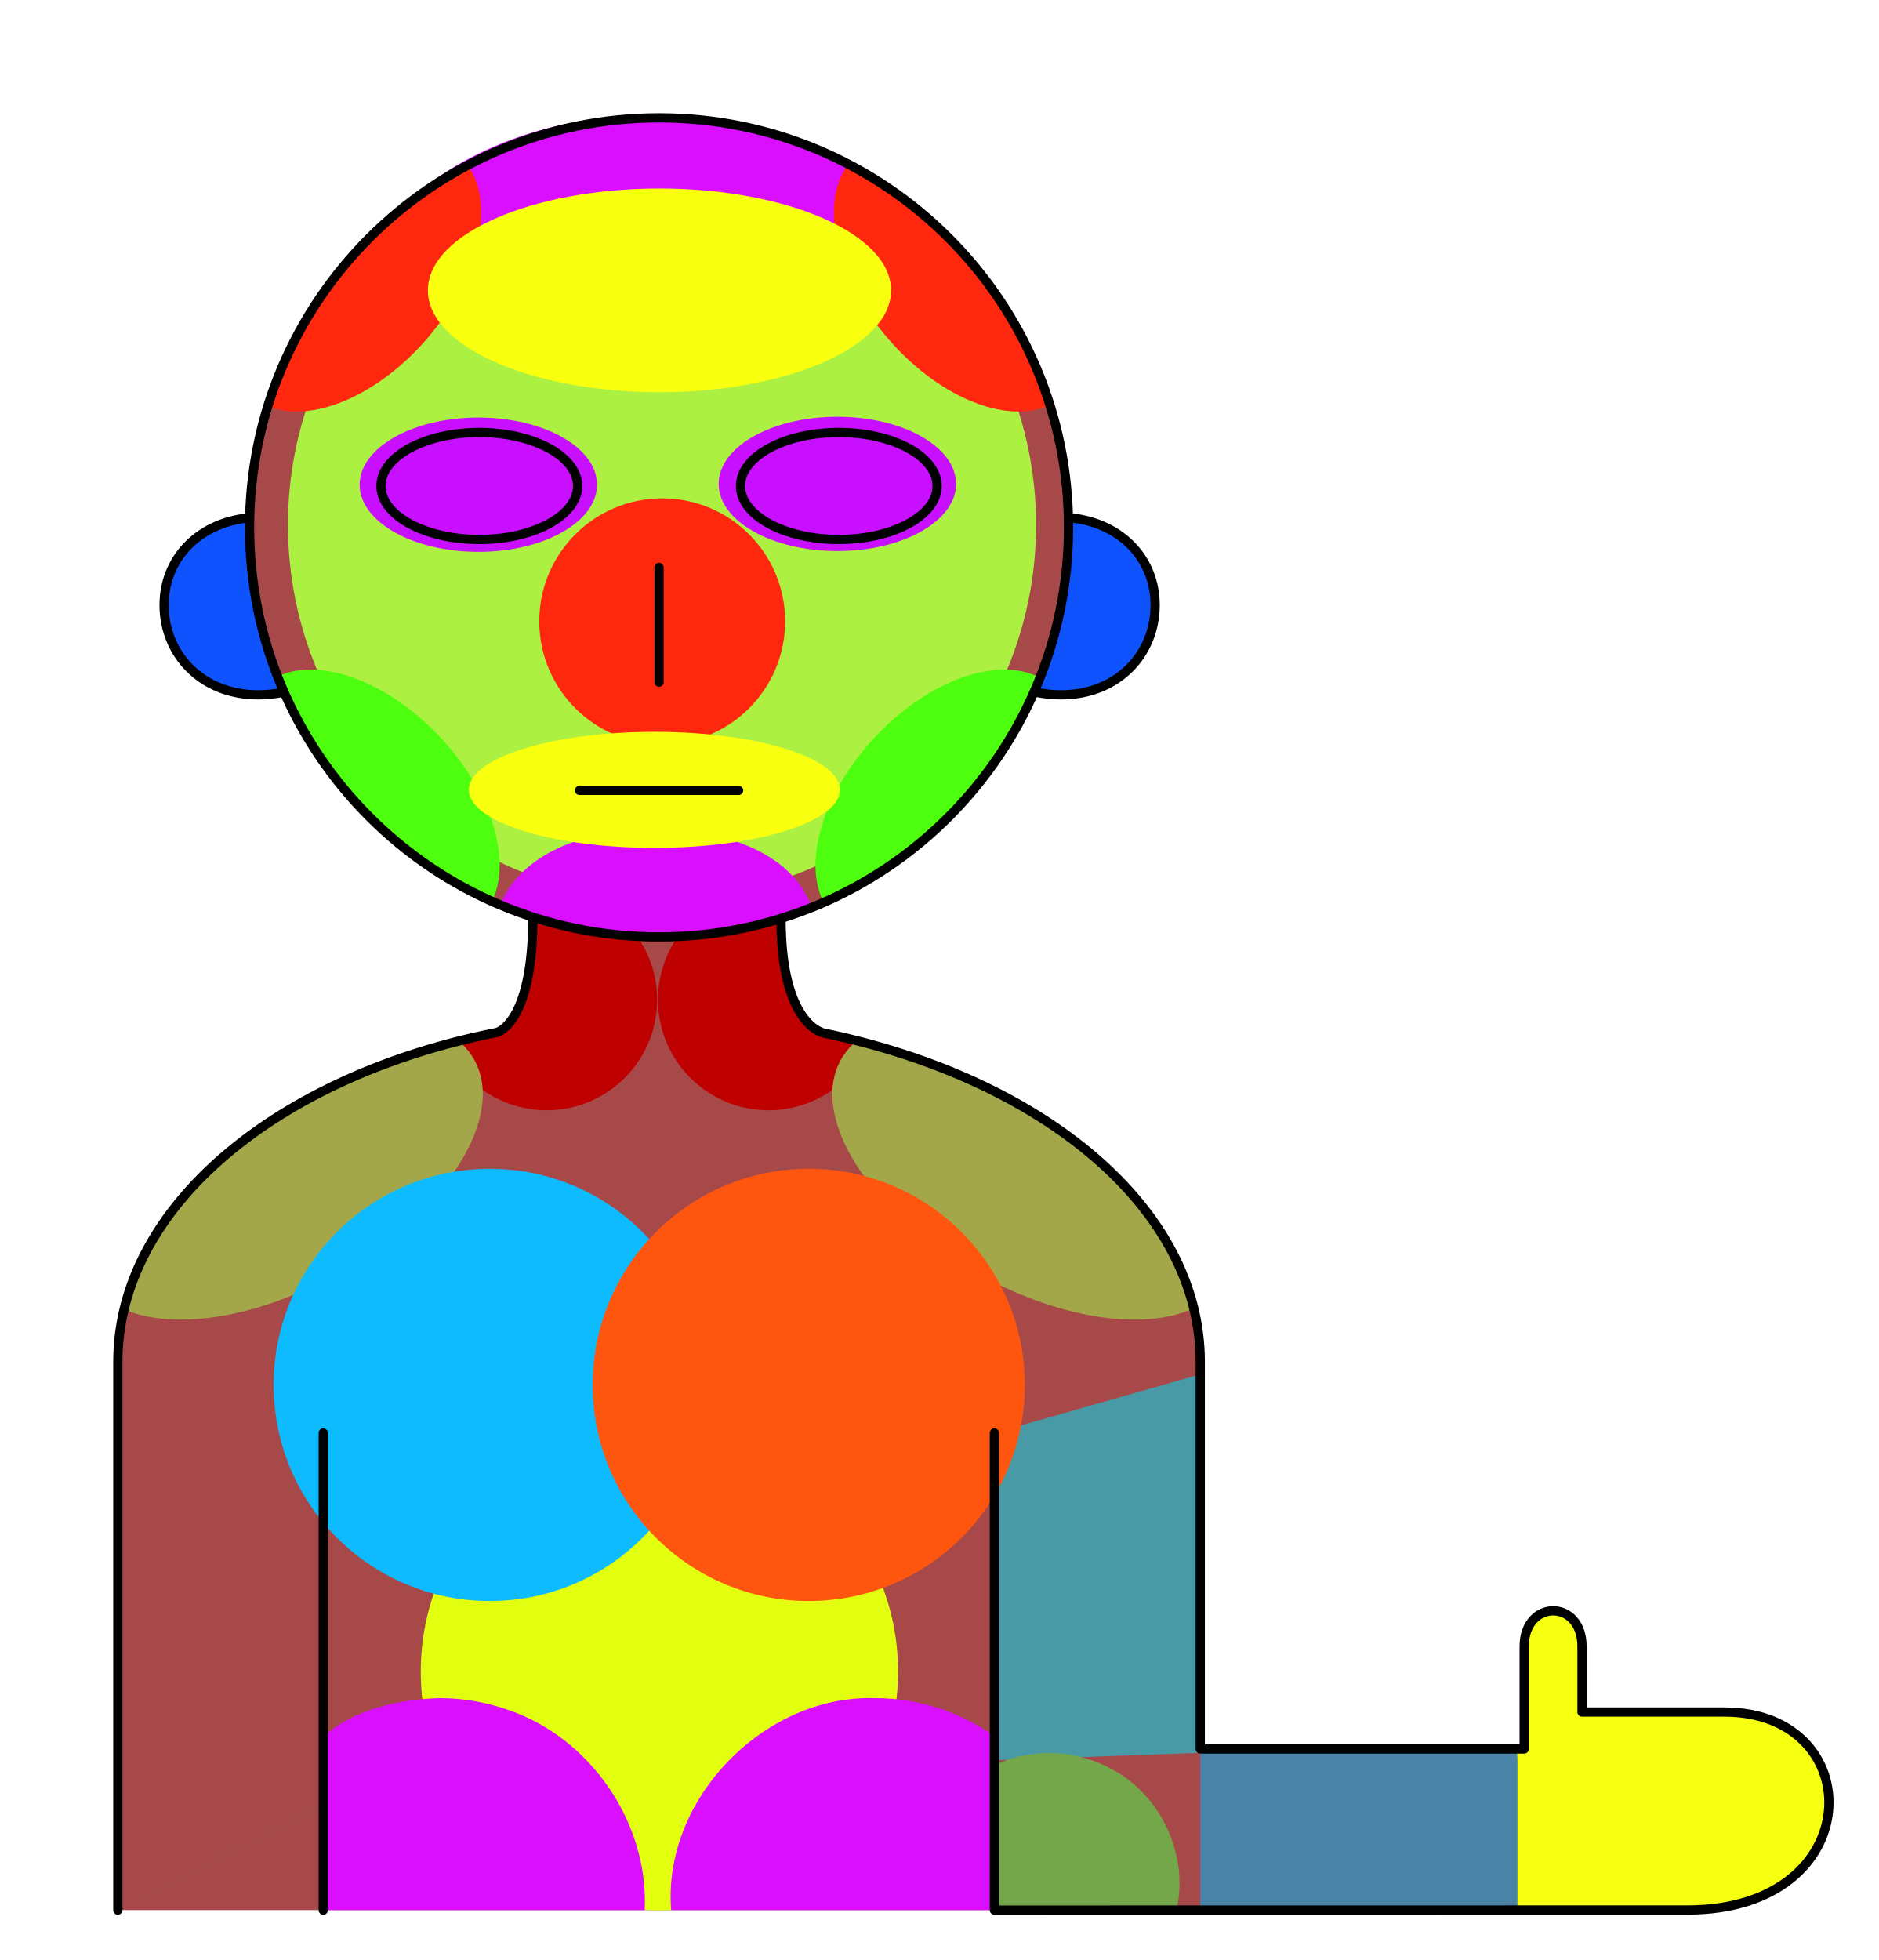
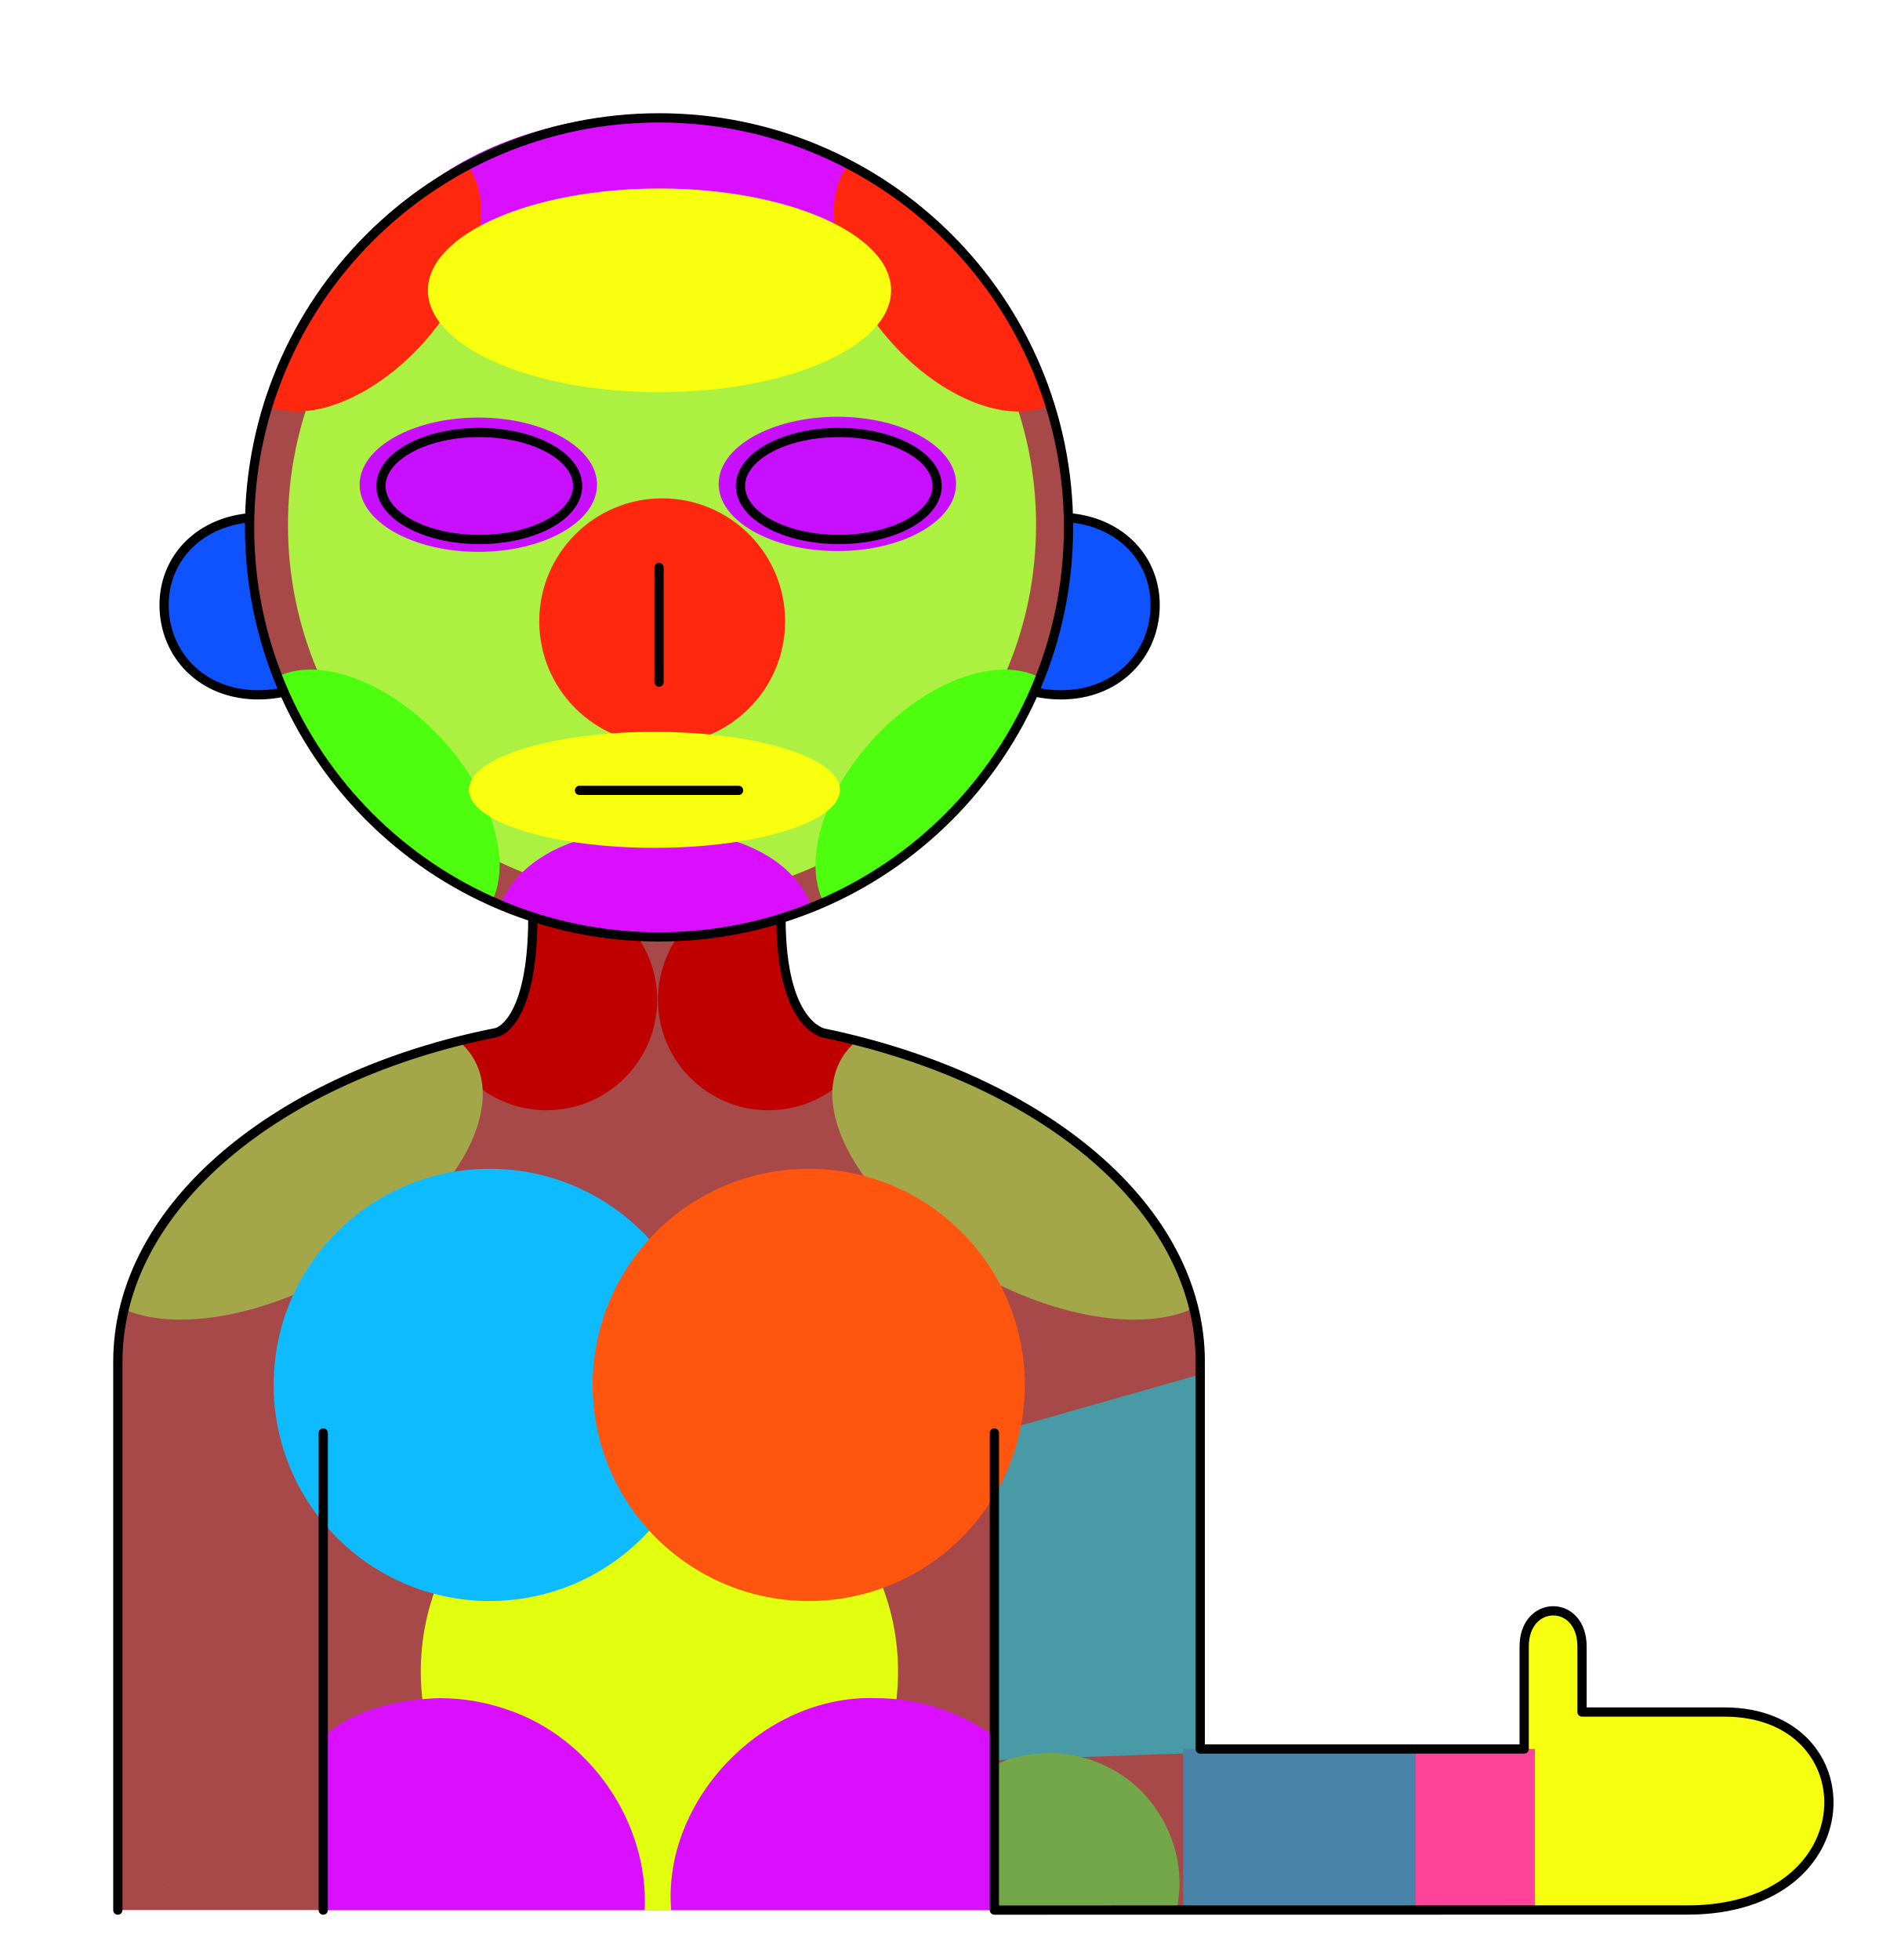
<svg xmlns="http://www.w3.org/2000/svg" width="82.966mm" height="86.54mm" viewBox="0 0 82.966 86.54" version="1.1" id="svg5">
  <defs id="defs2" />
  <g id="layer3" style="display:inline">
    <path id="bodyfill" style="fill:#a74949;fill-opacity:1;fill-rule:nonzero;stroke:none;stroke-width:0.408;stroke-linecap:round;stroke-linejoin:round;stroke-miterlimit:4;stroke-dasharray:none;stroke-dashoffset:0;stroke-opacity:1;paint-order:markers stroke fill;stop-color:#000000" d="m 53.002,60.127 c 2e-6,-6.763 -6.918,-12.497 -16.613,-14.511 0,0 -1.9,-0.298 -1.985,-5.039 4.995,-1.501 9.097,-5.165 11.281,-9.966 0.416,0.028 0.785,0.068 1.165,0.068 2.512,0 4.16,-1.801 4.16,-3.965 -1e-6,-1.997 -1.457,-3.606 -3.763,-3.758 C 47.055,13.17 39.009,5.204 29.103,5.204 c -9.809,1e-6 -17.794,7.811 -18.115,17.607 -2.284,0.297 -3.741,1.906 -3.741,3.903 0,2.163 1.648,3.965 4.16,3.965 0.38,0 0.749,-0.04 1.1,-0.163 2.037,4.647 6.016,8.312 10.956,9.953 0.067,4.788 -1.535,5.12 -1.535,5.12 C 12.29,47.492 5.204,53.282 5.204,60.127 v 24.21 m 47.798,-24.21 v 17.095 h 14.305 v -4.524 c 0,-2.091 2.554,-2.111 2.554,0 v 2.893 h 6.293 c 6.404,0 6.386,8.741 -1.639,8.741 l -30.604,0.004 -38.706,2.2e-4" />
    <path id="Car" style="fill:#acf141;stroke-width:1.077;stroke-linecap:round;stroke-linejoin:round;paint-order:markers stroke fill;stop-color:#000000" d="M 45.752,23.179 A 16.518,16.518 0 0 1 29.234,39.697 16.518,16.518 0 0 1 12.716,23.179 16.518,16.518 0 0 1 29.234,6.661 16.518,16.518 0 0 1 45.752,23.179 Z" />
  </g>
  <g id="layer2" style="display:inline">
    <path id="Tri" style="display:inline;vector-effect:none;fill:#e2ff0f;stroke-width:0.408;stroke-linecap:round;stroke-linejoin:round;paint-order:markers stroke fill;stop-color:#000000" d="M 39.657,73.806 A 10.538,10.538 0 0 1 29.119,84.344 10.538,10.538 0 0 1 18.581,73.806 10.538,10.538 0 0 1 29.119,63.268 10.538,10.538 0 0 1 39.657,73.806 Z" />
    <path id="CueX" style="opacity:1;fill:#bf0000;stroke-width:0.408;stroke-linecap:round;stroke-linejoin:round;paint-order:markers stroke fill;stop-color:#000000;stop-opacity:1" d="m 34.411,40.762 a 7.974,2.78 0 0 1 -4.498,0.614 4.885,4.885 0 0 0 -0.859,2.761 4.885,4.885 0 0 0 4.885,4.885 4.885,4.885 0 0 0 4.467,-2.92 c -0.658,-0.179 -1.33,-0.343 -2.018,-0.486 0,0 -1.845,-0.298 -1.977,-4.854 z" />
    <path id="CueY" style="display:inline;fill:#bf0000;stroke-width:0.408;stroke-linecap:round;stroke-linejoin:round;paint-order:markers stroke fill;stop-color:#000000" d="m 23.663,40.762 a 7.975,2.78 0 0 0 4.498,0.614 4.885,4.885 0 0 1 0.859,2.761 4.885,4.885 0 0 1 -4.885,4.885 4.885,4.885 0 0 1 -4.467,-2.92 c 0.658,-0.179 1.33,-0.343 2.018,-0.486 0,0 1.845,-0.298 1.977,-4.854 z" />
    <path id="HomX" style="font-variation-settings:normal;opacity:1;vector-effect:none;fill:#a3a749;fill-opacity:1;fill-rule:nonzero;stroke:none;stroke-width:0.408;stroke-linecap:round;stroke-linejoin:round;stroke-miterlimit:4;stroke-dasharray:none;stroke-dashoffset:0;stroke-opacity:1;-inkscape-stroke:none;paint-order:markers stroke fill;stop-color:#000000;stop-opacity:1" d="m 37.837,45.953 a 9.809,5.254 29.568 0 0 -0.695,0.819 9.809,5.254 29.568 0 0 5.938,9.41 9.809,5.254 29.568 0 0 9.631,1.58 C 51.394,52.381 45.646,47.933 37.837,45.953 Z" />
    <path id="HomY" style="font-variation-settings:normal;display:inline;vector-effect:none;fill:#a3a749;fill-opacity:1;fill-rule:nonzero;stroke:none;stroke-width:0.408;stroke-linecap:round;stroke-linejoin:round;stroke-miterlimit:4;stroke-dasharray:none;stroke-dashoffset:0;stroke-opacity:1;-inkscape-stroke:none;paint-order:markers stroke fill;stop-color:#000000" d="m 20.237,45.953 a 5.254,9.809 60.432 0 1 0.695,0.819 5.254,9.809 60.432 0 1 -5.938,9.41 5.254,9.809 60.432 0 1 -9.631,1.58 C 6.681,52.381 12.429,47.933 20.237,45.953 Z" />
    <path id="Bra" style="font-variation-settings:normal;opacity:1;vector-effect:none;fill:#499aa7;fill-opacity:1;stroke-width:0.408;stroke-linecap:round;stroke-linejoin:round;stroke-miterlimit:4;stroke-dasharray:none;stroke-dashoffset:0;stroke-opacity:1;-inkscape-stroke:none;paint-order:markers stroke fill;stop-color:#000000;stop-opacity:1" d="m 53.002,60.682 c -3.03,0.862 -6.061,1.725 -9.091,2.587 0.034,4.816 0.069,9.631 0.103,14.447 3.729,-0.135 7.459,-0.269 11.188,-0.404 -0.046,-0.204 -0.462,-0.034 -0.655,-0.089 -0.515,0 -1.03,0 -1.545,0 8e-6,-5.513 1.6e-5,-11.027 2.4e-5,-16.54 z" />
-     <path id="Ant" style="font-variation-settings:normal;opacity:1;fill:#4983a7;fill-opacity:1;fill-rule:nonzero;stroke:none;stroke-width:0.408;stroke-linecap:round;stroke-linejoin:round;stroke-miterlimit:4;stroke-dasharray:none;stroke-dashoffset:0;stroke-opacity:1;paint-order:markers stroke fill;stop-color:#000000;stop-opacity:1" d="m 53.002,77.222 c 0,2.371 0,4.742 0,7.113 4.739,-7.07e-4 9.479,-0.001 14.218,-0.002 0,-2.37 0,-4.74 0,-7.111 -4.739,1.6e-5 -9.479,3.5e-5 -14.218,5.1e-5 z" />
+     <path id="H2" style="font-variation-settings:normal;opacity:1;fill:#f6ff0f;fill-opacity:1;fill-rule:nonzero;stroke:none;stroke-width:0.408;stroke-linecap:round;stroke-linejoin:round;stroke-miterlimit:4;stroke-dasharray:none;stroke-dashoffset:0;stroke-opacity:1;paint-order:markers stroke fill;stop-color:#000000;stop-opacity:1" d="m 68.583,71.122 c -0.882,-0.008 -1.361,0.946 -1.277,1.729 0,1.457 0,2.914 0,4.372 -0.342,-0.103 -0.318,0.16 -0.297,0.42 0,2.23 0,4.461 0,6.691 2.685,-0.009 5.371,0.017 8.056,-0.015 1.975,-0.082 4.095,-0.872 5.129,-2.656 0.947,-1.542 0.695,-3.732 -0.695,-4.928 -1.054,-0.967 -2.537,-1.199 -3.917,-1.143 -1.907,0 -3.814,0 -5.721,0 -0.016,-1.088 0.033,-2.179 -0.029,-3.264 -0.08,-0.627 -0.578,-1.22 -1.248,-1.205 z" />
+     <path id="Ant" style="font-variation-settings:normal;opacity:1;fill:#4983a7;fill-opacity:1;fill-rule:nonzero;stroke:none;stroke-width:0.388;stroke-linecap:round;stroke-linejoin:round;stroke-miterlimit:4;stroke-dasharray:none;stroke-dashoffset:0;stroke-opacity:1;paint-order:markers stroke fill;stop-color:#000000;stop-opacity:1" d="m 52.25,77.222 c 0,2.371 0,4.742 0,7.113 4.292,-7.07e-4 8.584,-0.001 12.876,-0.002 0,-2.37 0,-4.74 0,-7.111 -4.292,1.6e-5 -8.584,3.5e-5 -12.876,5.1e-5 z" />
+     <path id="Munn" style="font-variation-settings:normal;display:inline;fill:#ff429a;fill-opacity:1;fill-rule:nonzero;stroke:none;stroke-width:0.248;stroke-linecap:round;stroke-linejoin:round;stroke-miterlimit:4;stroke-dasharray:none;stroke-dashoffset:0;stroke-opacity:1;paint-order:markers stroke fill;stop-color:#000000" d="m 62.513,77.222 c 0,2.371 0,4.742 0,7.113 1.756,-7.07e-4 3.512,-0.001 5.268,-0.002 0,-2.37 0,-4.74 0,-7.111 -1.756,1.6e-5 -3.512,3.5e-5 -5.268,5.1e-5 z" />
    <path id="Cod" style="font-variation-settings:normal;opacity:1;vector-effect:none;fill:#73a749;fill-opacity:1;stroke-width:0.408;stroke-linecap:round;stroke-linejoin:round;stroke-miterlimit:4;stroke-dasharray:none;stroke-dashoffset:0;stroke-opacity:1;-inkscape-stroke:none;paint-order:markers stroke fill;stop-color:#000000;stop-opacity:1" d="m 46.322,77.401 c -0.836,0.02 -1.787,0.166 -2.472,0.604 0,2.11 0,4.22 0,6.33 2.7,-3.36e-4 5.399,-7.09e-4 8.099,-0.001 0.568,-2.402 -0.671,-5.058 -2.84,-6.215 -0.849,-0.47 -1.817,-0.719 -2.787,-0.718 z" />
-     <path id="H2" style="font-variation-settings:normal;opacity:1;fill:#f6ff0f;fill-opacity:1;fill-rule:nonzero;stroke:none;stroke-width:0.408;stroke-linecap:round;stroke-linejoin:round;stroke-miterlimit:4;stroke-dasharray:none;stroke-dashoffset:0;stroke-opacity:1;paint-order:markers stroke fill;stop-color:#000000;stop-opacity:1" d="m 68.583,71.122 c -0.882,-0.008 -1.361,0.946 -1.277,1.729 0,1.457 0,2.914 0,4.372 -0.342,-0.103 -0.318,0.16 -0.297,0.42 0,2.23 0,4.461 0,6.691 2.685,-0.009 5.371,0.017 8.056,-0.015 1.975,-0.082 4.095,-0.872 5.129,-2.656 0.947,-1.542 0.695,-3.732 -0.695,-4.928 -1.054,-0.967 -2.537,-1.199 -3.917,-1.143 -1.907,0 -3.814,0 -5.721,0 -0.016,-1.088 0.033,-2.179 -0.029,-3.264 -0.08,-0.627 -0.578,-1.22 -1.248,-1.205 z" />
    <path id="CadX" style="font-variation-settings:normal;opacity:1;vector-effect:none;fill:#da0fff;fill-opacity:1;fill-rule:nonzero;stroke:none;stroke-width:0.408;stroke-linecap:round;stroke-linejoin:round;stroke-miterlimit:4;stroke-dasharray:none;stroke-dashoffset:0;stroke-opacity:1;-inkscape-stroke:none;paint-order:markers stroke fill;stop-color:#000000;stop-opacity:1" d="m 38.656,74.978 c -4.934,-0.161 -9.416,4.495 -9.017,9.358 4.738,0 9.477,0 14.215,0 0,-2.571 0,-5.142 0,-7.714 -1.509,-1.065 -3.351,-1.648 -5.198,-1.644 z" />
    <path id="CadY" style="font-variation-settings:normal;display:inline;vector-effect:none;fill:#da0fff;fill-opacity:1;fill-rule:nonzero;stroke:none;stroke-width:0.408;stroke-linecap:round;stroke-linejoin:round;stroke-miterlimit:4;stroke-dasharray:none;stroke-dashoffset:0;stroke-opacity:1;-inkscape-stroke:none;paint-order:markers stroke fill;stop-color:#000000" d="m 19.418,74.978 c -1.752,0.043 -3.824,0.498 -5.095,1.678 0,2.56 0,5.12 0,7.68 4.715,0 9.431,0 14.146,0 0.187,-3.854 -2.401,-7.624 -6.058,-8.848 -0.959,-0.337 -1.976,-0.51 -2.993,-0.51 z" />
    <path id="Bar" style="font-variation-settings:normal;opacity:1;vector-effect:none;fill:#da0fff;fill-opacity:1;fill-rule:nonzero;stroke:none;stroke-width:0.408;stroke-linecap:round;stroke-linejoin:round;stroke-miterlimit:4;stroke-dasharray:none;stroke-dashoffset:0;stroke-opacity:1;-inkscape-stroke:none;paint-order:markers stroke fill;stop-color:#000000;stop-opacity:1" d="m 28.946,36.577 c -2.562,0.042 -5.79,0.788 -6.877,3.407 4.35,1.843 9.411,1.903 13.804,0.165 -0.927,-2.751 -4.371,-3.527 -6.927,-3.572 z" />
    <path id="Cab" style="font-variation-settings:normal;display:inline;vector-effect:none;fill:#da0fff;fill-opacity:1;fill-rule:nonzero;stroke:none;stroke-width:0.408;stroke-linecap:round;stroke-linejoin:round;stroke-miterlimit:4;stroke-dasharray:none;stroke-dashoffset:0;stroke-opacity:1;-inkscape-stroke:none;paint-order:markers stroke fill;stop-color:#000000" d="M 28.935,12.815 C 26.373,12.773 18.807,11.82 17.72,9.201 22.706,4.084 33.843,3.372 40.03,8.898 39.103,11.649 31.491,12.769 28.935,12.815 Z" />
    <path id="MejX" style="font-variation-settings:normal;display:inline;fill:#4dff0f;fill-opacity:1;fill-rule:nonzero;stroke:none;stroke-width:0.408;stroke-linecap:round;stroke-linejoin:round;stroke-miterlimit:4;stroke-dasharray:none;stroke-dashoffset:0;stroke-opacity:1;paint-order:markers stroke fill;stop-color:#000000" d="m 38.611,32.573 a 4.211,7.009 42.95 0 0 -2.192,7.355 18.446,18.446 0 0 0 5.88,-4.218 18.446,18.446 0 0 0 3.646,-5.773 4.211,7.009 42.95 0 0 -7.334,2.636 z" />
    <path id="MejY" style="font-variation-settings:normal;display:inline;fill:#4dff0f;fill-opacity:1;fill-rule:nonzero;stroke:none;stroke-width:0.408;stroke-linecap:round;stroke-linejoin:round;stroke-miterlimit:4;stroke-dasharray:none;stroke-dashoffset:0;stroke-opacity:1;paint-order:markers stroke fill;stop-color:#000000" d="m 19.463,32.573 a 7.009,4.211 47.05 0 1 2.192,7.355 18.446,18.446 0 0 1 -5.88,-4.218 18.446,18.446 0 0 1 -3.646,-5.773 7.009,4.211 47.05 0 1 7.334,2.636 z" />
    <path id="CabX" style="font-variation-settings:normal;display:inline;fill:#ff280f;fill-opacity:1;fill-rule:nonzero;stroke:none;stroke-width:0.408;stroke-linecap:round;stroke-linejoin:round;stroke-miterlimit:4;stroke-dasharray:none;stroke-dashoffset:0;stroke-opacity:1;paint-order:markers stroke fill;stop-color:#000000;opacity:1;vector-effect:none;-inkscape-stroke:none;stop-opacity:1" d="M 39.18,14.911 A 7.009,4.211 49.544 0 0 46.235,17.933 18.446,18.446 0 0 0 42.721,11.607 18.446,18.446 0 0 0 37.404,7.322 7.009,4.211 49.544 0 0 39.18,14.911 Z" />
    <path id="CabY" style="font-variation-settings:normal;display:inline;fill:#ff280f;fill-opacity:1;fill-rule:nonzero;stroke:none;stroke-width:0.408;stroke-linecap:round;stroke-linejoin:round;stroke-miterlimit:4;stroke-dasharray:none;stroke-dashoffset:0;stroke-opacity:1;paint-order:markers stroke fill;stop-color:#000000" d="m 18.894,14.911 a 4.211,7.009 40.456 0 1 -7.055,3.022 18.446,18.446 0 0 1 3.514,-6.326 18.446,18.446 0 0 1 5.317,-4.285 4.211,7.009 40.456 0 1 -1.776,7.589 z" />
    <path id="OreX" style="opacity:1;vector-effect:none;fill:#0f53ff;stroke-width:0.408;stroke-linecap:round;stroke-linejoin:round;paint-order:markers stroke fill;stop-color:#000000;stop-opacity:1" d="m 47.348,22.968 c 0.004,2.912 -0.726,5.827 -2.037,8.409 0.213,-0.24 0.203,-0.847 0.603,-0.75 0.985,0.111 2.023,0.066 2.924,-0.387 1.219,-0.575 2.063,-1.833 2.157,-3.175 0.121,-1.217 -0.38,-2.493 -1.36,-3.241 -0.651,-0.513 -1.466,-0.789 -2.287,-0.857 z" />
    <path id="OreY" style="display:inline;vector-effect:none;fill:#0f53ff;stroke-width:0.408;stroke-linecap:round;stroke-linejoin:round;paint-order:markers stroke fill;stop-color:#000000" d="m 10.865,22.968 a 18.446,18.446 0 0 0 2.044,8.404 5.303,5.366 0 0 1 -0.008,0.005 c -0.129,-0.253 -0.255,-0.507 -0.373,-0.766 -0.416,0.028 -0.785,0.068 -1.165,0.068 -2.512,0 -4.16,-1.801 -4.16,-3.965 3e-6,-1.967 1.415,-3.554 3.661,-3.747 z" />
    <path id="Nar" style="fill:#ff280f;stroke-width:0.408;stroke-linecap:round;stroke-linejoin:round;paint-order:markers stroke fill;stop-color:#000000" d="m 34.671,27.433 a 5.429,5.429 0 0 1 -5.429,5.429 5.429,5.429 0 0 1 -5.429,-5.429 5.429,5.429 0 0 1 5.429,-5.429 5.429,5.429 0 0 1 5.429,5.429 z" />
    <path id="Boc" style="fill:#f8ff0f;stroke-width:0.408;stroke-linecap:round;stroke-linejoin:round;paint-order:markers stroke fill;stop-color:#000000" d="m 37.092,34.874 a 8.194,2.561 0 0 1 -8.194,2.561 8.194,2.561 0 0 1 -8.194,-2.561 8.194,2.561 0 0 1 8.194,-2.561 8.194,2.561 0 0 1 8.194,2.561 z" />
    <path id="Fre" style="display:inline;fill:#f8ff0f;stroke-width:0.604;stroke-linecap:round;stroke-linejoin:round;paint-order:markers stroke fill;stop-color:#000000" d="M 39.349,12.82 A 10.227,4.497 0 0 1 29.122,17.317 10.227,4.497 0 0 1 18.895,12.82 10.227,4.497 0 0 1 29.122,8.323 10.227,4.497 0 0 1 39.349,12.82 Z" />
    <path id="OjoX" style="fill:#c90fff;stroke-width:0.408;stroke-linecap:round;stroke-linejoin:round;paint-order:markers stroke fill;stop-color:#000000" d="m 42.219,21.366 a 5.242,2.965 0 0 1 -5.242,2.965 5.242,2.965 0 0 1 -5.242,-2.965 5.242,2.965 0 0 1 5.242,-2.965 5.242,2.965 0 0 1 5.242,2.965 z" />
    <path id="OjoY" style="display:inline;fill:#c90fff;stroke-width:0.408;stroke-linecap:round;stroke-linejoin:round;paint-order:markers stroke fill;stop-color:#000000" d="m 26.365,21.401 a 5.242,2.965 0 0 1 -5.242,2.965 5.242,2.965 0 0 1 -5.242,-2.965 5.242,2.965 0 0 1 5.242,-2.965 5.242,2.965 0 0 1 5.242,2.965 z" />
    <path id="PecY" style="display:inline;vector-effect:none;fill:#0fbbff;stroke-width:0.369;stroke-linecap:round;stroke-linejoin:round;paint-order:markers stroke fill;stop-color:#000000" d="m 31.168,61.148 a 9.542,9.542 0 0 1 -9.542,9.542 9.542,9.542 0 0 1 -9.542,-9.542 9.542,9.542 0 0 1 9.542,-9.542 9.542,9.542 0 0 1 9.542,9.542 z" />
    <path id="PecX" style="display:inline;vector-effect:none;fill:#ff560f;stroke-width:0.369;stroke-linecap:round;stroke-linejoin:round;paint-order:markers stroke fill;stop-color:#000000" d="m 45.255,61.148 a 9.542,9.542 0 0 1 -9.542,9.542 9.542,9.542 0 0 1 -9.542,-9.542 9.542,9.542 0 0 1 9.542,-9.542 9.542,9.542 0 0 1 9.542,9.542 z" />
  </g>
  <g id="layer1" transform="translate(-20.03853,-49.39638)" style="display:inline">
    <path id="outline" style="fill:none;fill-opacity:0.535;stroke:#000000;stroke-width:0.408;stroke-linecap:round;stroke-linejoin:round;stroke-miterlimit:4;stroke-dasharray:none;stroke-dashoffset:0;paint-order:markers stroke fill;stop-color:#000000" d="m 65.787,79.96 c 0.353,0.075 0.721,0.116 1.101,0.116 2.512,0 4.16,-1.801 4.16,-3.965 -10e-7,-1.997 -1.457,-3.606 -3.7,-3.847 M 45.628,84.294 h 7.026 m -3.513,-9.842 v 5.061 m -16.595,0.447 c -0.353,0.075 -0.721,0.116 -1.101,0.116 -2.512,0 -4.16,-1.801 -4.16,-3.965 1e-6,-1.997 1.457,-3.606 3.7,-3.847 m 30.436,-1.41 c 0,1.305 -1.944,2.362 -4.342,2.362 -2.398,0 -4.342,-1.058 -4.342,-2.362 0,-1.305 1.944,-2.362 4.342,-2.362 2.398,0 4.342,1.058 4.342,2.362 z m -15.875,0 c 0,1.305 -1.944,2.362 -4.342,2.362 -2.398,0 -4.342,-1.058 -4.342,-2.362 0,-1.305 1.944,-2.362 4.342,-2.362 2.398,0 4.342,1.058 4.342,2.362 z m -1.978,19.032 c 0,4.768 -1.602,5.1 -1.602,5.1 -9.638,1.904 -16.724,7.693 -16.724,14.538 v 24.21 m 9.071,-21.067 v 21.067 m 38.727,-24.21 v 17.095 h 14.305 v -4.524 c 0,-2.091 2.554,-2.111 2.554,0 v 2.893 h 6.293 c 6.404,0 6.386,8.741 -1.639,8.741 l -30.604,0.004 v -21.067 m 9.092,-3.143 c 2e-6,-6.763 -6.918,-12.497 -16.613,-14.511 0,0 -1.9,-0.298 -1.9,-5.066 M 67.223,72.682 c 0,9.986 -8.096,18.082 -18.082,18.082 -9.986,-10e-7 -18.082,-8.096 -18.082,-18.082 0,-9.986 8.096,-18.082 18.082,-18.082 9.986,0 18.082,8.096 18.082,18.082 z" />
  </g>
</svg>
